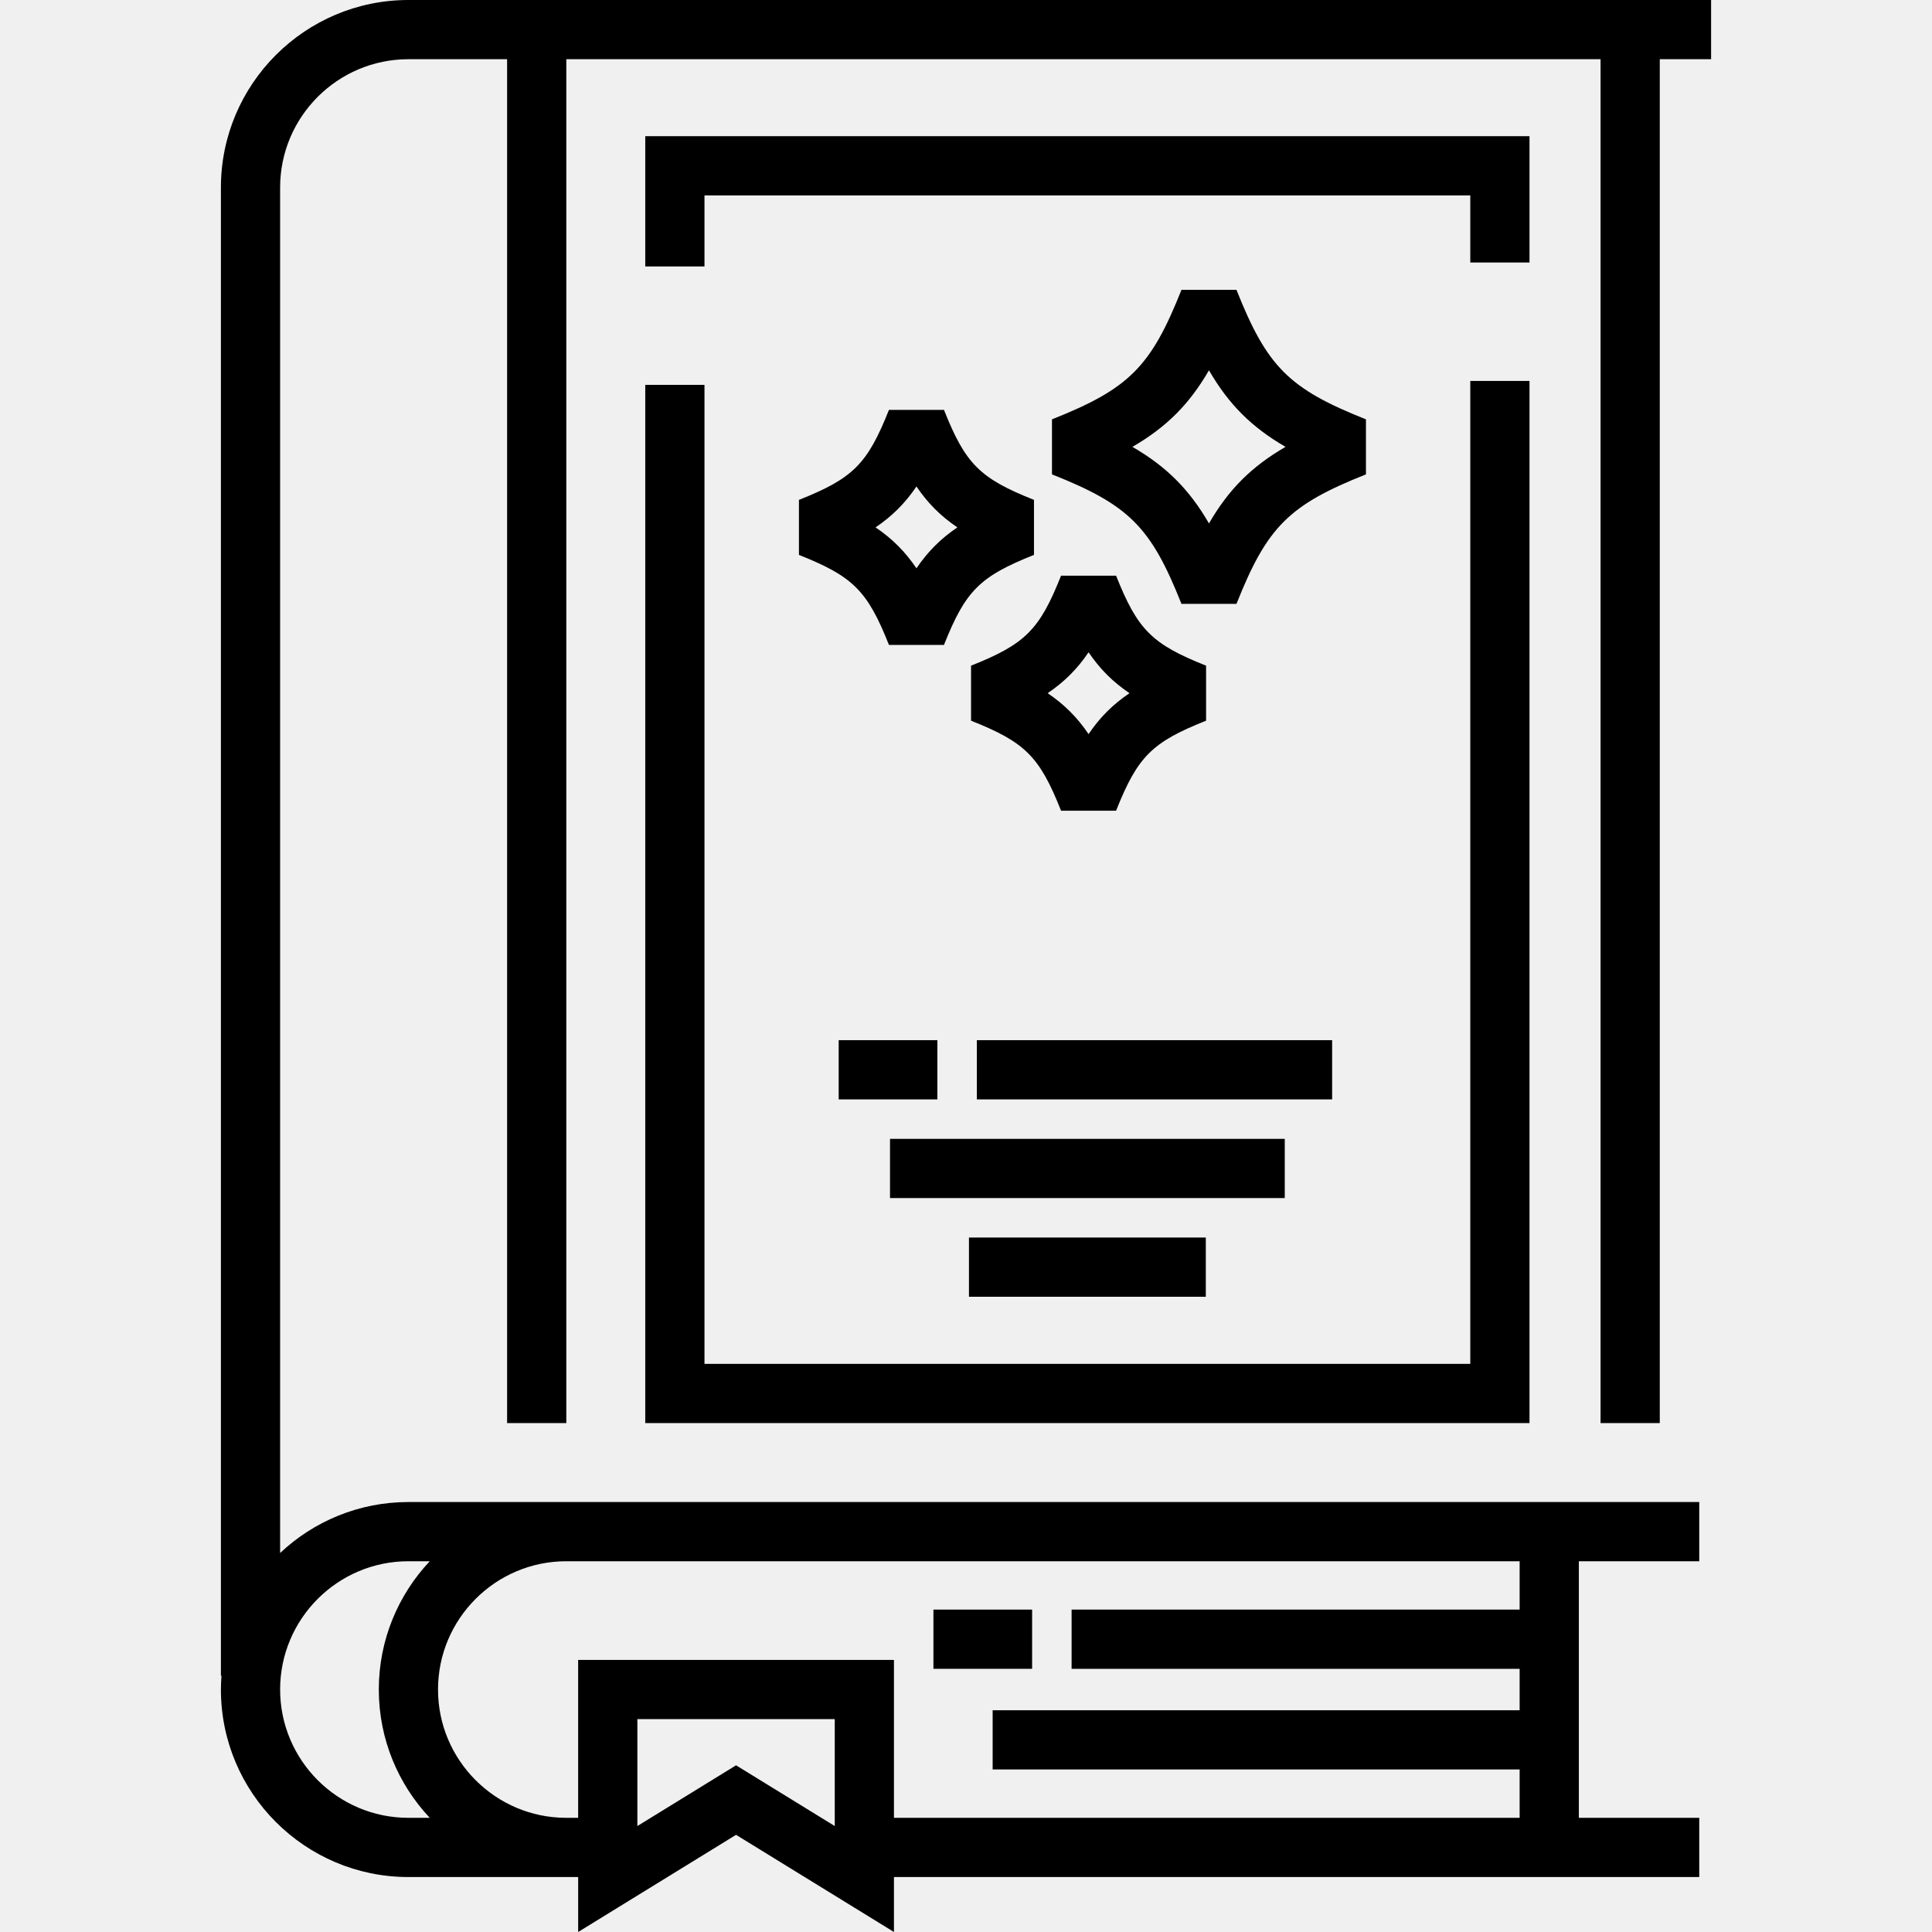
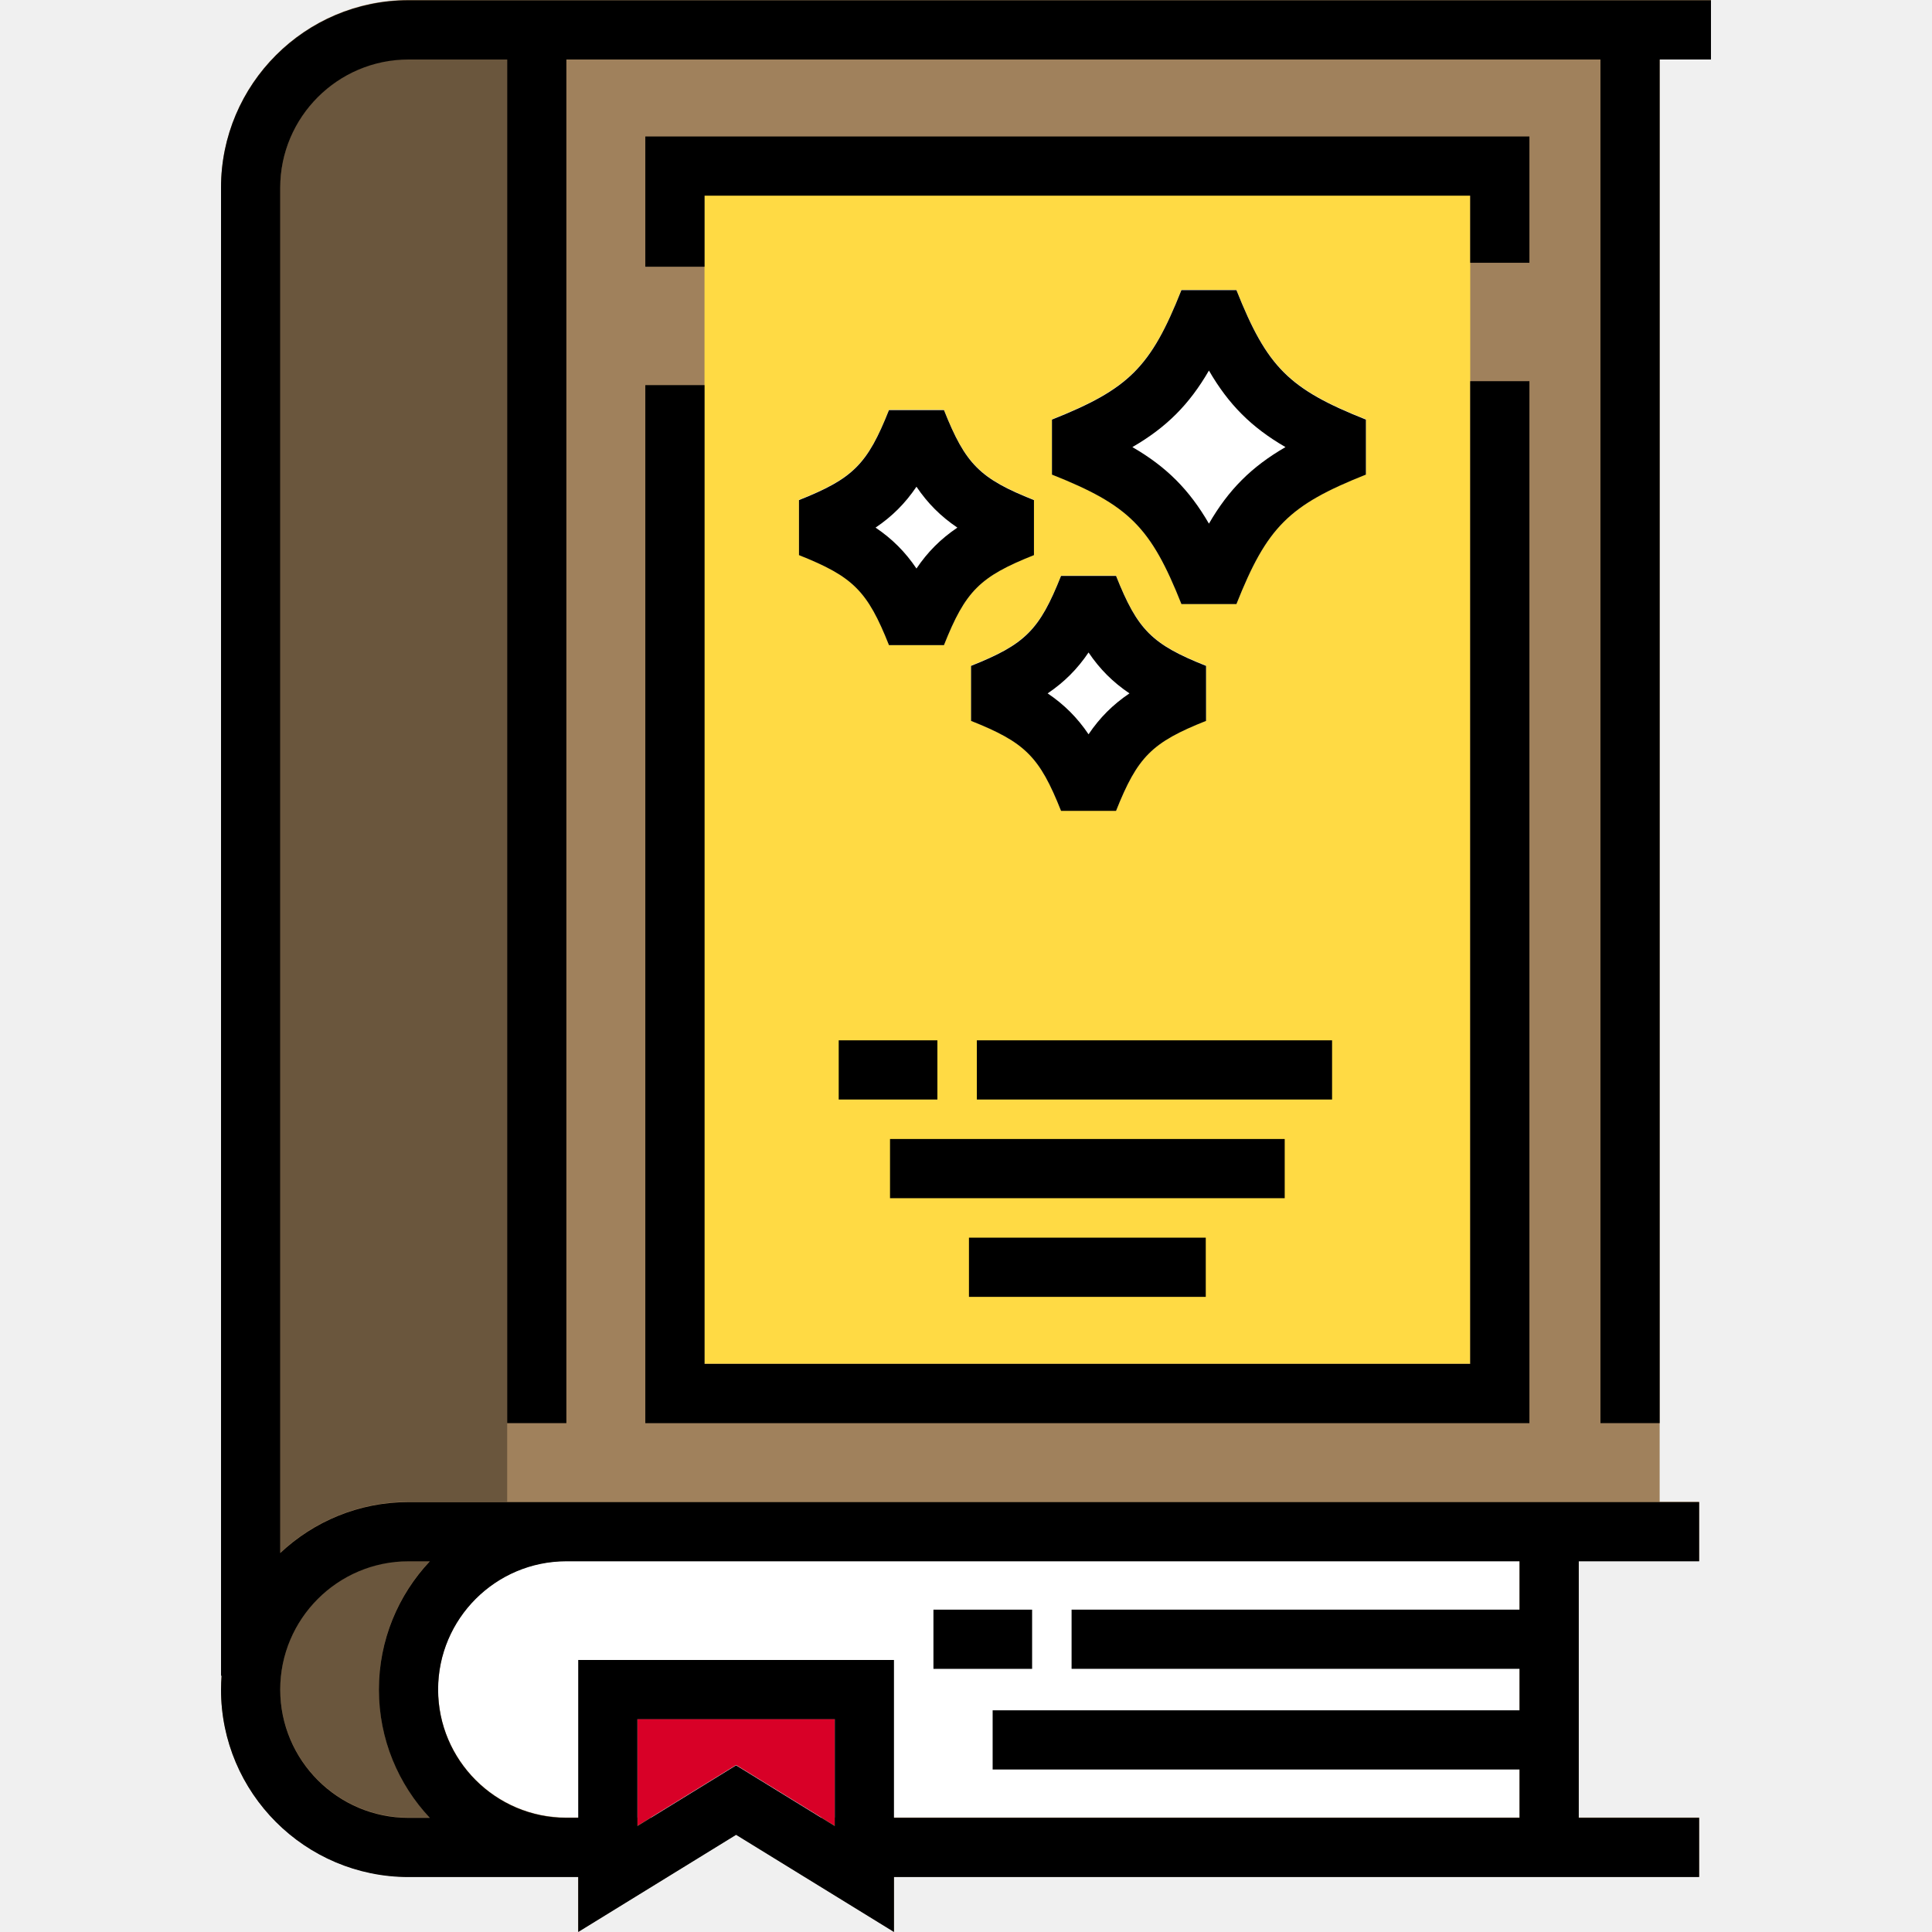
<svg xmlns="http://www.w3.org/2000/svg" version="1.1" id="Layer_1" x="0px" y="0px" viewBox="0 0 512 512" style="enable-background:new 0 0 512 512;" xml:space="preserve">
+   <path style="fill:#A0815C;" d="M439.828,15.689v382.3h10.46v15.689h-31.902v67.988h31.902v15.689H236.911v14.56l-41.839-25.741  l-41.839,25.741v-14.56h-44.977c-27.394,0-49.683-22.29-49.683-49.683c0-1.234,0.063-2.448,0.146-3.661h-0.146V49.683  C58.574,22.29,80.864,0,108.257,0h345.169v15.689H439.828z" />
+   <path style="fill:#FFFFFF;" d="M402.697,481.667v-12.813v-15.689v-10.983v-15.689v-12.813H150.096  c-18.744,0-33.994,15.25-33.994,33.994s15.25,33.994,33.994,33.994H402.697z" />
+   <polygon style="fill:#FFDA44;" points="186.705,361.381 389.622,361.381 389.622,69.557 389.622,59.097 389.622,51.775   186.705,51.775 186.705,60.143 186.705,70.603 " />
+   <path style="fill:#6A563D;" d="M108.257,15.689c-18.744,0-33.994,15.25-33.994,33.994v361.806  c8.895-8.361,20.852-13.499,33.994-13.499h26.149v-382.3H108.257z" />
  <g>
-     <g>
-       <path d="M439.858,377.131V15.692h13.6V0H108.234C80.835,0,58.543,22.292,58.543,49.691v394.392h0.15    c-0.089,1.21-0.15,2.429-0.15,3.661c0,27.399,22.292,49.691,49.691,49.691h44.984V512l41.845-25.752L236.908,512v-14.564h213.411    v-15.692h-31.907v-67.999h31.907v-15.692H108.234c-13.144,0-25.103,5.14-33.999,13.501V49.691    c0-18.747,15.253-33.999,33.999-33.999h26.153v361.439h15.692V15.692h274.087v361.439H439.858z M221.216,483.918l-26.153-16.094    l-26.153,16.094V455.59h52.307V483.918z M150.079,413.745H402.72v12.815H283.984v15.692H402.72v10.984H263.061v15.692H402.72    v12.815H236.908v-41.845h-83.691v41.845h-3.138c-18.747,0-33.999-15.253-33.999-33.999S131.332,413.745,150.079,413.745z     M108.234,413.745h5.655c-8.363,8.896-13.501,20.856-13.501,33.999c0,13.144,5.139,25.103,13.501,33.999h-5.655    c-18.747,0-33.999-15.253-33.999-33.999S89.487,413.745,108.234,413.745z" />
-     </g>
+     <path style="fill:#FFFFFF;" d="M250.164,170.879h-14.581c-5.701-14.351-9.497-18.148-23.848-23.848v-14.581   c14.351-5.701,18.147-9.497,23.848-23.848h14.581c5.701,14.351,9.497,18.147,23.848,23.848v14.581   C259.661,152.732,255.864,156.529,250.164,170.879z" />
+     <path style="fill:#FFFFFF;" d="M319.616,176.381v14.581c-14.351,5.701-18.148,9.497-23.848,23.848h-14.581   c-5.701-14.351-9.497-18.148-23.848-23.848v-14.581c14.351-5.701,18.147-9.497,23.848-23.848h14.581   C301.468,166.884,305.265,170.681,319.616,176.381z" />
+     <path style="fill:#FFFFFF;" d="M361.977,111.113v14.581c-20.417,8.117-26.191,13.89-34.308,34.308h-14.581   c-8.117-20.417-13.89-26.191-34.308-34.308v-14.581c20.417-8.117,26.191-13.89,34.308-34.308h14.581   C335.786,97.222,341.56,102.996,361.977,111.113z" />
  </g>
  <g>
-     <g>
-       <rect x="247.368" y="426.56" width="26.153" height="15.692" />
-     </g>
+     <path style="fill:#00FFFF;" d="M58.72,444.012c-0.037,0.53-0.067,1.062-0.091,1.593c0.025-0.532,0.055-1.064,0.094-1.593H58.72z" />
+     <polygon style="fill:#00FFFF;" points="167.18,503.336 195.073,486.175 222.965,503.336 195.073,486.171  " />
  </g>
-   <g>
-     <g>
-       <rect x="235.861" y="301.809" width="104.613" height="15.692" />
-     </g>
-   </g>
-   <g>
-     <g>
-       <rect x="256.784" y="327.962" width="62.768" height="15.692" />
-     </g>
-   </g>
-   <g>
-     <g>
-       <rect x="258.876" y="275.656" width="94.152" height="15.692" />
-     </g>
-   </g>
-   <g>
-     <g>
-       <rect x="222.261" y="275.656" width="26.153" height="15.692" />
-     </g>
-   </g>
-   <g>
-     <g>
-       <polygon points="171.002,36.092 171.002,70.614 186.694,70.614 186.694,51.784 389.643,51.784 389.643,69.568 405.335,69.568     405.335,36.092   " />
-     </g>
-   </g>
-   <g>
-     <g>
-       <polygon points="389.643,100.952 389.643,361.439 186.694,361.439 186.694,101.998 171.002,101.998 171.002,377.131     405.335,377.131 405.335,100.952   " />
-     </g>
-   </g>
-   <g>
-     <g>
-       <path d="M327.68,76.818h-14.582c-8.116,20.424-13.888,26.196-34.313,34.313v14.582c20.425,8.116,26.197,13.888,34.313,34.313    h14.582c8.117-20.425,13.888-26.197,34.313-34.313v-14.582C341.569,103.014,335.797,97.242,327.68,76.818z M320.389,138.71    c-5.225-9.019-11.269-15.063-20.288-20.288c9.019-5.225,15.062-11.27,20.288-20.289c5.225,9.019,11.27,15.062,20.289,20.289    C331.659,123.648,325.615,129.692,320.389,138.71z" />
-     </g>
-   </g>
-   <g>
-     <g>
-       <path d="M295.773,152.557h-14.582c-5.705,14.357-9.495,18.146-23.852,23.852v14.582c14.357,5.706,18.147,9.495,23.852,23.852    h14.582c5.706-14.357,9.495-18.146,23.852-23.852v-14.582C305.268,170.704,301.478,166.915,295.773,152.557z M288.482,194.544    c-2.988-4.421-6.422-7.855-10.843-10.843c4.421-2.988,7.854-6.422,10.843-10.843c2.989,4.42,6.423,7.855,10.843,10.843    C294.906,186.69,291.47,190.124,288.482,194.544z" />
-     </g>
-   </g>
-   <g>
-     <g>
-       <path d="M250.163,108.621h-14.582c-5.706,14.357-9.495,18.146-23.852,23.852v14.582c14.357,5.706,18.146,9.495,23.852,23.852    h14.582c5.705-14.357,9.495-18.146,23.852-23.852v-14.583C259.657,126.767,255.867,122.977,250.163,108.621z M242.871,150.606    c-2.988-4.42-6.423-7.855-10.843-10.843c4.42-2.988,7.855-6.423,10.843-10.843c2.988,4.42,6.423,7.855,10.843,10.843    C249.294,142.752,245.859,146.186,242.871,150.606z" />
-     </g>
-   </g>
+   <path style="fill:#6A563D;" d="M108.257,481.667h5.654c-8.361-8.895-13.499-20.852-13.499-33.994s5.138-25.099,13.499-33.994h-5.654  c-18.744,0-33.994,15.25-33.994,33.994S89.514,481.667,108.257,481.667z" />
+   <polygon style="fill:#D80027;" points="221.222,483.841 221.222,455.518 168.923,455.518 168.923,483.841 195.073,467.749 " />
+   <path d="M439.828,377.152V15.771h13.598V0.082H108.257c-27.395,0-49.683,22.288-49.683,49.683v394.329h0.15  c-0.089,1.21-0.15,2.429-0.15,3.661c0,27.395,22.288,49.683,49.683,49.683h44.977V512l41.839-25.747L236.911,512v-14.562h213.377  v-15.689h-31.902v-67.988h31.902v-15.689H108.257c-13.142,0-25.099,5.139-33.994,13.499V49.765c0-18.744,15.25-33.994,33.994-33.994  h26.149v361.381h15.689V15.771h274.043v361.381H439.828z M221.222,483.922l-26.149-16.091l-26.149,16.091v-28.323h52.298V483.922z   M150.096,413.761h252.601v12.813H283.98v15.689h118.717v10.983H263.06v15.689h139.636v12.813H236.911V439.91h-83.677v41.839h-3.138  c-18.744,0-33.994-15.25-33.994-33.994S131.352,413.761,150.096,413.761z M108.257,413.761h5.654  c-8.361,8.895-13.499,20.852-13.499,33.994c0,13.142,5.138,25.099,13.499,33.994h-5.654c-18.744,0-33.994-15.25-33.994-33.994  S89.514,413.761,108.257,413.761z" />
+   <rect x="247.371" y="426.576" width="26.149" height="15.689" />
+   <rect x="235.865" y="301.845" width="104.597" height="15.689" />
+   <rect x="256.784" y="327.994" width="62.758" height="15.689" />
+   <rect x="258.876" y="275.696" width="94.137" height="15.689" />
+   <rect x="222.268" y="275.696" width="26.149" height="15.689" />
+   <polygon points="405.312,36.167 171.015,36.167 171.015,70.684 186.705,70.684 186.705,51.857 389.622,51.857 389.622,69.638   405.312,69.638 " />
+   <polygon points="171.015,102.063 171.015,377.152 405.312,377.152 405.312,101.017 389.622,101.017 389.622,361.463   186.705,361.463 186.705,102.063 " />
+   <path d="M361.976,111.196c-20.42-8.116-26.192-13.886-34.308-34.308h-14.58c-8.115,20.42-13.886,26.192-34.308,34.308v14.58  c20.421,8.115,26.193,13.886,34.308,34.308h14.58c8.116-20.421,13.886-26.193,34.308-34.308L361.976,111.196L361.976,111.196z   M320.379,138.769c-5.225-9.017-11.267-15.06-20.284-20.284c9.017-5.225,15.06-11.268,20.284-20.284  c5.225,9.017,11.268,15.06,20.285,20.284C331.647,123.709,325.604,129.753,320.379,138.769z" />
+   <path d="M257.339,176.463v14.58c14.355,5.705,18.144,9.493,23.848,23.848h14.58c5.705-14.355,9.493-18.143,23.848-23.848v-14.58  c-14.355-5.705-18.143-9.493-23.848-23.848h-14.58C275.483,166.97,271.694,170.758,257.339,176.463z M288.477,172.912  c2.988,4.419,6.422,7.854,10.841,10.841c-4.419,2.987-7.854,6.422-10.841,10.841c-2.987-4.42-6.421-7.854-10.841-10.841  C282.056,180.766,285.489,177.332,288.477,172.912z" />
+   <path d="M250.164,108.685h-14.581c-5.705,14.355-9.493,18.143-23.848,23.848v14.58c14.355,5.705,18.143,9.493,23.848,23.848h14.58  c5.704-14.355,9.493-18.143,23.848-23.848v-14.58C259.657,126.829,255.867,123.039,250.164,108.685z M242.873,150.665  c-2.987-4.419-6.422-7.854-10.841-10.841c4.419-2.987,7.854-6.422,10.841-10.841c2.987,4.419,6.422,7.854,10.841,10.841  C249.295,142.811,245.86,146.245,242.873,150.665z" />
  <g>
</g>
  <g>
</g>
  <g>
</g>
  <g>
</g>
  <g>
</g>
  <g>
</g>
  <g>
</g>
  <g>
</g>
  <g>
</g>
  <g>
</g>
  <g>
</g>
  <g>
</g>
  <g>
</g>
  <g>
</g>
  <g>
</g>
</svg>
